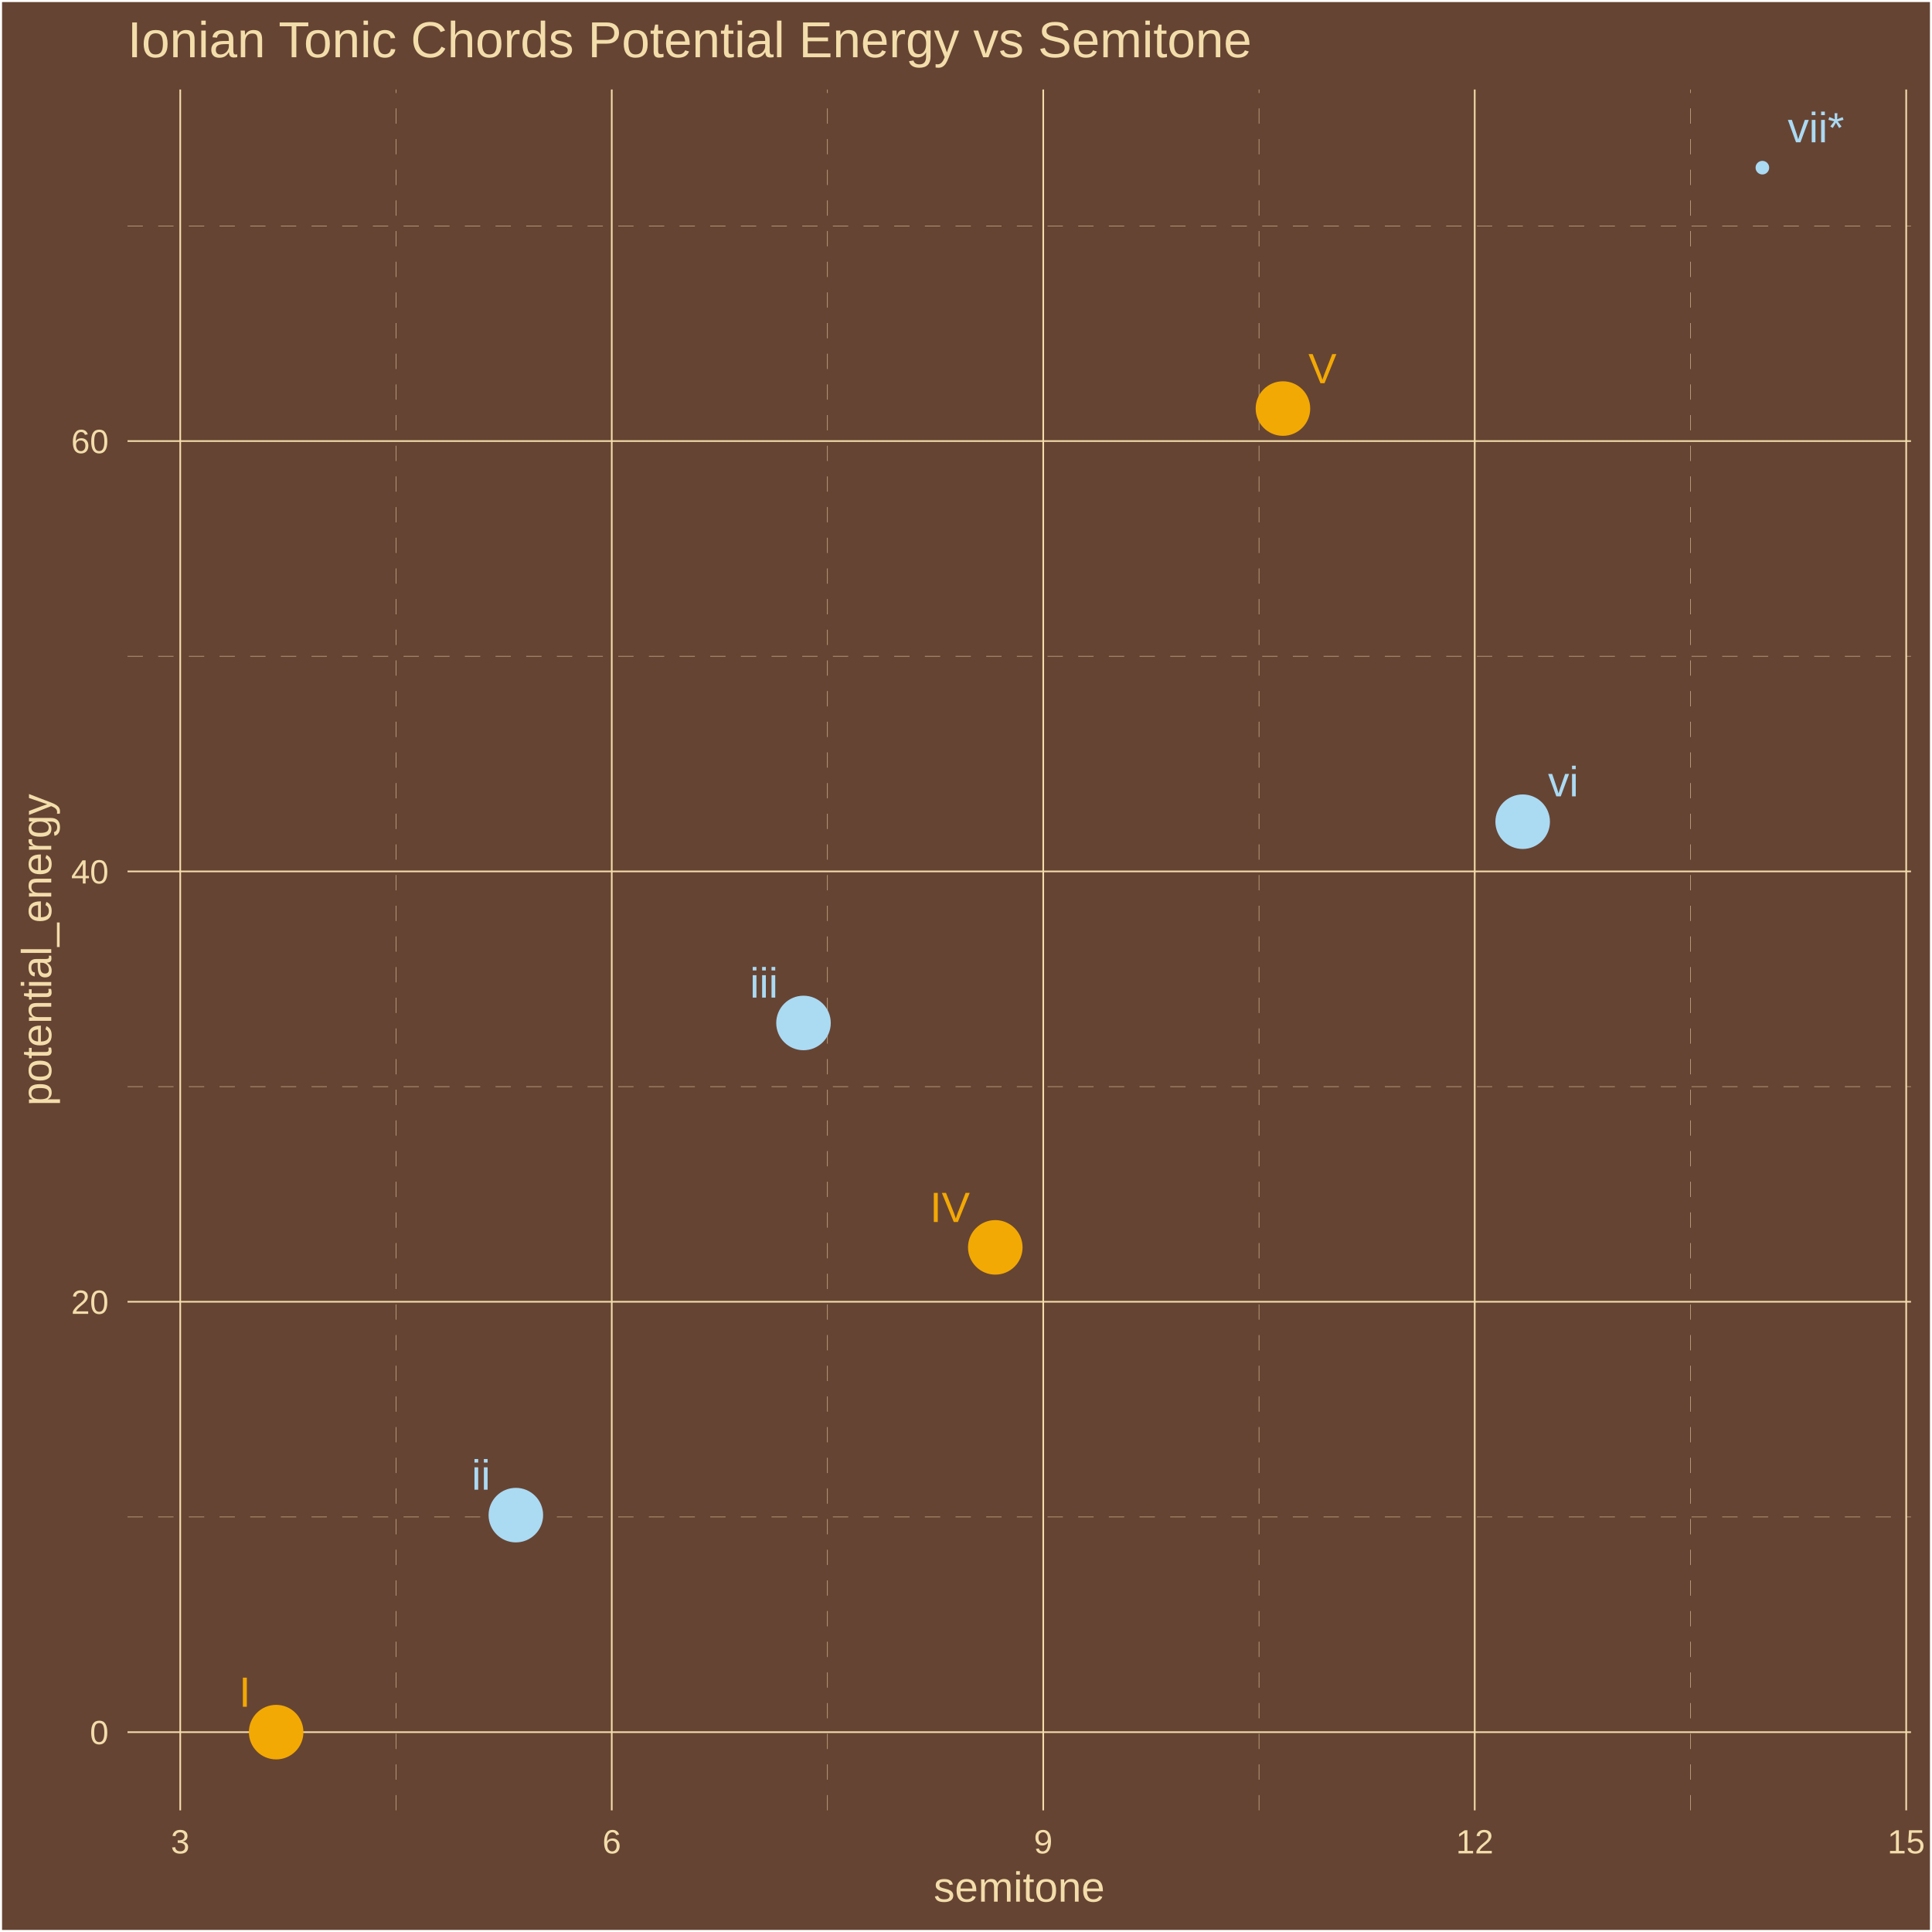
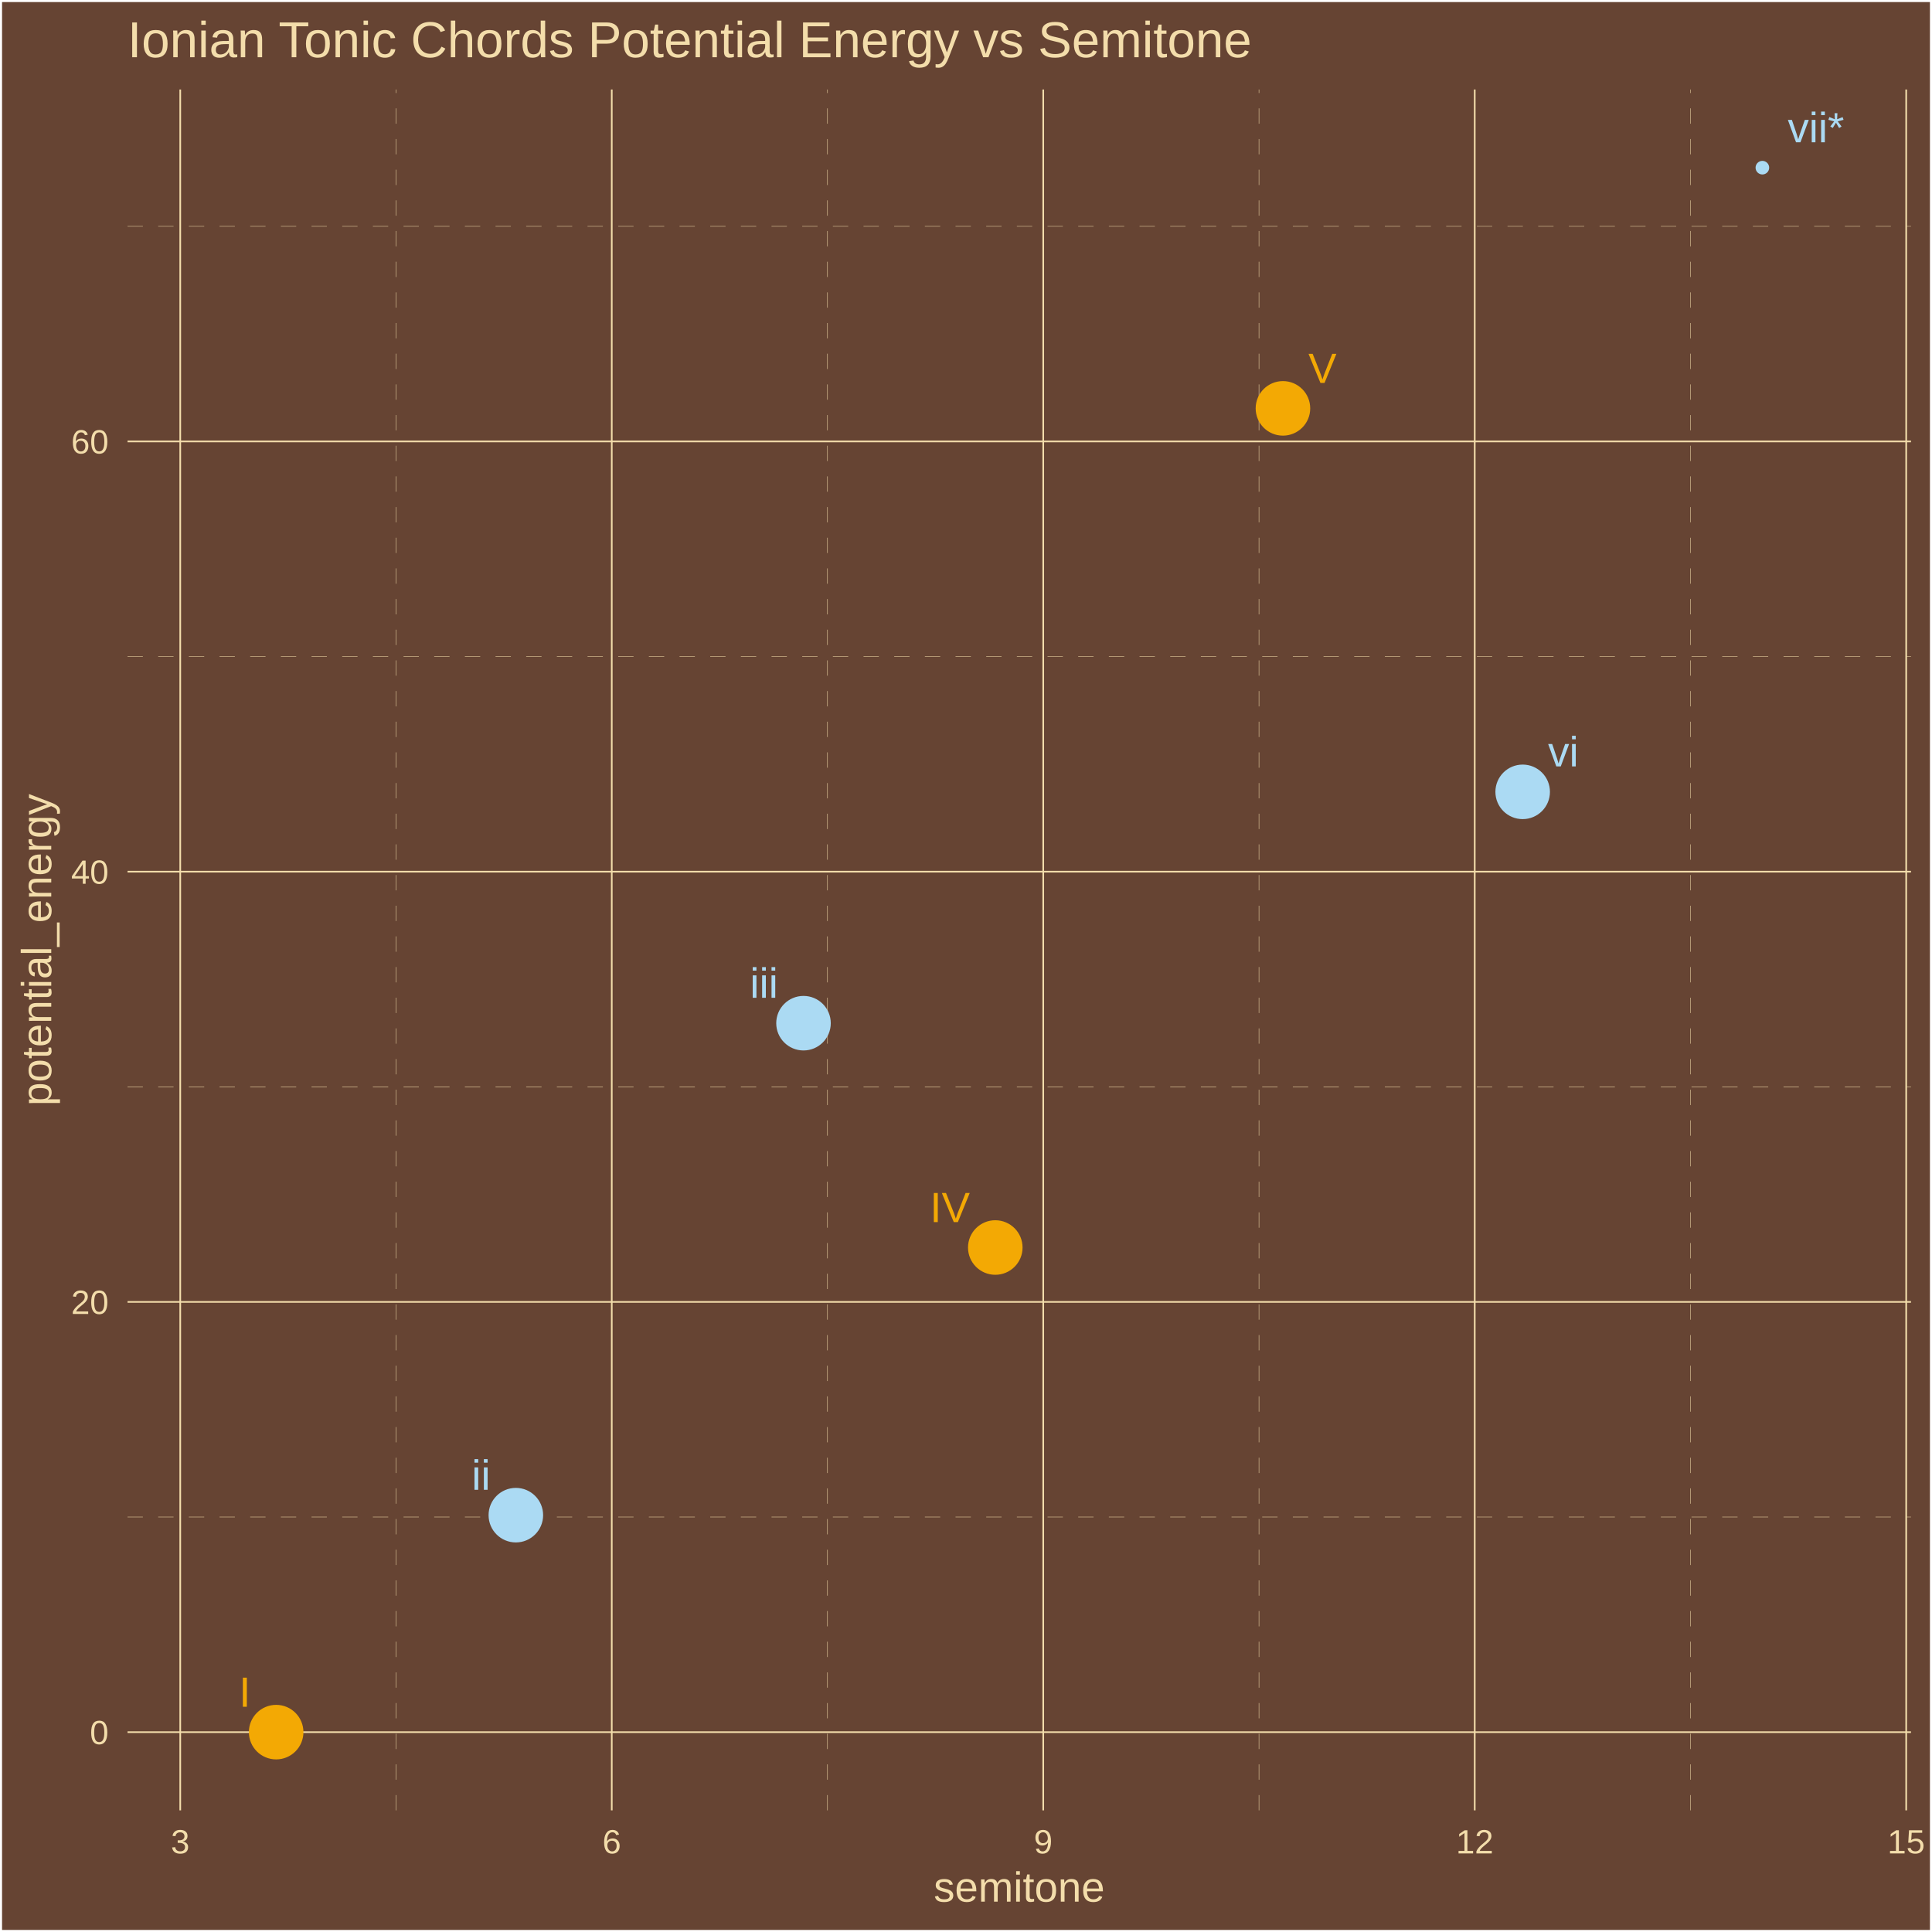
<svg xmlns="http://www.w3.org/2000/svg" class="svglite" width="504.00pt" height="504.00pt" viewBox="0 0 504.00 504.00">
  <defs>
    <style type="text/css">
    .svglite line, .svglite polyline, .svglite polygon, .svglite path, .svglite rect, .svglite circle {
      fill: none;
      stroke: #000000;
      stroke-linecap: round;
      stroke-linejoin: round;
      stroke-miterlimit: 10.00;
    }
    .svglite text {
      white-space: pre;
    }
  </style>
  </defs>
  <rect width="100%" height="100%" style="stroke: none; fill: #664433;" />
  <defs>
    <clipPath id="cpMC4wMHw1MDQuMDB8MC4wMHw1MDQuMDA=">
      <rect x="0.00" y="0.00" width="504.00" height="504.00" />
    </clipPath>
  </defs>
  <g clip-path="url(#cpMC4wMHw1MDQuMDB8MC4wMHw1MDQuMDA=)">
    <rect x="0.00" y="0" width="504.00" height="504.00" style="stroke-width: 1.07; stroke: #FFFFFF; fill: #664433;" />
  </g>
  <defs>
    <clipPath id="cpMzMuMjd8NDk4LjUyfDIzLjM0fDQ3Mi4yNw==">
      <rect x="33.27" y="23.34" width="465.25" height="448.93" />
    </clipPath>
  </defs>
  <g clip-path="url(#cpMzMuMjd8NDk4LjUyfDIzLjM0fDQ3Mi4yNw==)">
    <rect x="33.27" y="23.34" width="465.25" height="448.93" style="stroke-width: 1.07; stroke: none; fill: #664433;" />
-     <polyline points="33.27,395.73 498.52,395.73 " style="stroke-width: 0.11; stroke: #F3DDAB; stroke-dasharray: 4.00,4.00; stroke-linecap: butt;" />
-     <polyline points="33.27,283.46 498.52,283.46 " style="stroke-width: 0.11; stroke: #F3DDAB; stroke-dasharray: 4.00,4.00; stroke-linecap: butt;" />
-     <polyline points="33.27,171.19 498.52,171.19 " style="stroke-width: 0.11; stroke: #F3DDAB; stroke-dasharray: 4.00,4.00; stroke-linecap: butt;" />
-     <polyline points="33.27,58.93 498.52,58.93 " style="stroke-width: 0.11; stroke: #F3DDAB; stroke-dasharray: 4.00,4.00; stroke-linecap: butt;" />
+     <polyline points="33.27,395.74 498.52,395.74 " style="stroke-width: 0.11; stroke: #F3DDAB; stroke-dasharray: 4.00,4.00; stroke-linecap: butt;" />
+     <polyline points="33.27,283.51 498.52,283.51 " style="stroke-width: 0.11; stroke: #F3DDAB; stroke-dasharray: 4.00,4.00; stroke-linecap: butt;" />
+     <polyline points="33.27,171.27 498.52,171.27 " style="stroke-width: 0.11; stroke: #F3DDAB; stroke-dasharray: 4.00,4.00; stroke-linecap: butt;" />
+     <polyline points="33.27,59.04 498.52,59.04 " style="stroke-width: 0.11; stroke: #F3DDAB; stroke-dasharray: 4.00,4.00; stroke-linecap: butt;" />
    <polyline points="103.31,472.27 103.31,23.34 " style="stroke-width: 0.11; stroke: #F3DDAB; stroke-dasharray: 4.00,4.00; stroke-linecap: butt;" />
    <polyline points="215.87,472.27 215.87,23.34 " style="stroke-width: 0.11; stroke: #F3DDAB; stroke-dasharray: 4.00,4.00; stroke-linecap: butt;" />
    <polyline points="328.43,472.27 328.43,23.34 " style="stroke-width: 0.11; stroke: #F3DDAB; stroke-dasharray: 4.00,4.00; stroke-linecap: butt;" />
    <polyline points="440.99,472.27 440.99,23.34 " style="stroke-width: 0.11; stroke: #F3DDAB; stroke-dasharray: 4.00,4.00; stroke-linecap: butt;" />
    <polyline points="33.27,451.86 498.52,451.86 " style="stroke-width: 0.43; stroke: #F3DDAB; stroke-linecap: butt;" />
-     <polyline points="33.27,339.59 498.52,339.59 " style="stroke-width: 0.43; stroke: #F3DDAB; stroke-linecap: butt;" />
-     <polyline points="33.27,227.33 498.52,227.33 " style="stroke-width: 0.43; stroke: #F3DDAB; stroke-linecap: butt;" />
-     <polyline points="33.27,115.06 498.52,115.06 " style="stroke-width: 0.43; stroke: #F3DDAB; stroke-linecap: butt;" />
+     <polyline points="33.27,339.63 498.52,339.63 " style="stroke-width: 0.43; stroke: #F3DDAB; stroke-linecap: butt;" />
+     <polyline points="33.27,227.39 498.52,227.39 " style="stroke-width: 0.43; stroke: #F3DDAB; stroke-linecap: butt;" />
+     <polyline points="33.27,115.16 498.52,115.16 " style="stroke-width: 0.43; stroke: #F3DDAB; stroke-linecap: butt;" />
    <polyline points="47.02,472.27 47.02,23.34 " style="stroke-width: 0.43; stroke: #F3DDAB; stroke-linecap: butt;" />
    <polyline points="159.59,472.27 159.59,23.34 " style="stroke-width: 0.43; stroke: #F3DDAB; stroke-linecap: butt;" />
    <polyline points="272.15,472.27 272.15,23.34 " style="stroke-width: 0.43; stroke: #F3DDAB; stroke-linecap: butt;" />
    <polyline points="384.71,472.27 384.71,23.34 " style="stroke-width: 0.43; stroke: #F3DDAB; stroke-linecap: butt;" />
    <polyline points="497.27,472.27 497.27,23.34 " style="stroke-width: 0.43; stroke: #F3DDAB; stroke-linecap: butt;" />
    <circle cx="72.04" cy="451.86" r="6.76" style="stroke-width: 0.71; stroke: #F3A904; fill: #F3A904;" />
-     <circle cx="134.57" cy="395.25" r="6.76" style="stroke-width: 0.71; stroke: #ABDAF3; fill: #ABDAF3;" />
-     <circle cx="209.61" cy="266.86" r="6.76" style="stroke-width: 0.71; stroke: #ABDAF3; fill: #ABDAF3;" />
-     <circle cx="259.64" cy="325.40" r="6.76" style="stroke-width: 0.71; stroke: #F3A904; fill: #F3A904;" />
-     <circle cx="334.68" cy="106.58" r="6.76" style="stroke-width: 0.71; stroke: #F3A904; fill: #F3A904;" />
-     <circle cx="397.22" cy="214.36" r="6.76" style="stroke-width: 0.71; stroke: #ABDAF3; fill: #ABDAF3;" />
+     <circle cx="134.57" cy="395.26" r="6.76" style="stroke-width: 0.71; stroke: #ABDAF3; fill: #ABDAF3;" />
+     <circle cx="209.61" cy="266.92" r="6.76" style="stroke-width: 0.71; stroke: #ABDAF3; fill: #ABDAF3;" />
+     <circle cx="259.64" cy="325.44" r="6.76" style="stroke-width: 0.71; stroke: #F3A904; fill: #F3A904;" />
+     <circle cx="334.68" cy="106.53" r="6.76" style="stroke-width: 0.71; stroke: #F3A904; fill: #F3A904;" />
+     <circle cx="397.22" cy="206.57" r="6.76" style="stroke-width: 0.71; stroke: #ABDAF3; fill: #ABDAF3;" />
    <circle cx="459.75" cy="43.74" r="1.42" style="stroke-width: 0.71; stroke: #ABDAF3; fill: #ABDAF3;" />
    <polygon points="56.73,451.86 69.88,451.86 69.79,451.86 70.14,451.84 70.48,451.77 70.80,451.65 71.11,451.48 71.37,451.26 71.61,451.00 71.79,450.70 71.93,450.38 72.01,450.05 72.04,449.70 72.04,449.70 72.04,431.71 72.04,431.71 72.01,431.36 71.93,431.02 71.79,430.70 71.61,430.41 71.37,430.15 71.11,429.93 70.80,429.76 70.48,429.63 70.14,429.56 69.88,429.55 56.73,429.55 56.99,429.56 56.64,429.55 56.30,429.59 55.97,429.69 55.65,429.84 55.37,430.03 55.11,430.28 54.91,430.55 54.74,430.86 54.63,431.19 54.58,431.53 54.57,431.71 54.57,449.70 54.58,449.53 54.58,449.87 54.63,450.22 54.74,450.55 54.91,450.85 55.11,451.13 55.37,451.37 55.65,451.57 55.97,451.72 56.30,451.82 56.64,451.86 " style="stroke-width: nan; stroke: none;" />
    <text x="65.41" y="445.24" text-anchor="end" style="font-size: 11.04px;fill: #F3A904; font-family: &quot;Arial&quot;;" textLength="3.07px" lengthAdjust="spacingAndGlyphs">I</text>
-     <polygon points="117.44,395.25 132.41,395.25 132.33,395.25 132.67,395.23 133.01,395.16 133.34,395.04 133.64,394.86 133.91,394.64 134.14,394.38 134.33,394.09 134.46,393.77 134.54,393.43 134.57,393.09 134.57,393.09 134.57,375.09 134.57,375.09 134.54,374.75 134.46,374.41 134.33,374.09 134.14,373.80 133.91,373.54 133.64,373.32 133.34,373.14 133.01,373.02 132.67,372.95 132.41,372.93 117.44,372.93 117.70,372.95 117.35,372.94 117.00,372.98 116.67,373.07 116.36,373.22 116.07,373.42 115.82,373.66 115.61,373.94 115.45,374.25 115.34,374.58 115.28,374.92 115.28,375.09 115.28,393.09 115.28,392.91 115.28,393.26 115.34,393.60 115.45,393.93 115.61,394.24 115.82,394.52 116.07,394.76 116.36,394.96 116.67,395.11 117.00,395.20 117.35,395.25 " style="stroke-width: nan; stroke: none;" />
-     <text x="127.95" y="388.62" text-anchor="end" style="font-size: 11.04px;fill: #ABDAF3; font-family: &quot;Arial&quot;;" textLength="4.90px" lengthAdjust="spacingAndGlyphs">ii</text>
-     <polygon points="190.03,266.86 207.45,266.86 207.37,266.86 207.71,266.85 208.05,266.78 208.38,266.66 208.68,266.48 208.95,266.26 209.18,266.00 209.37,265.71 209.50,265.39 209.59,265.05 209.61,264.70 209.61,264.70 209.61,246.71 209.61,246.71 209.59,246.36 209.50,246.03 209.37,245.71 209.18,245.41 208.95,245.15 208.68,244.93 208.38,244.76 208.05,244.64 207.71,244.57 207.45,244.55 190.03,244.55 190.29,244.57 189.94,244.55 189.60,244.59 189.26,244.69 188.95,244.84 188.66,245.04 188.41,245.28 188.20,245.56 188.04,245.86 187.93,246.19 187.88,246.54 187.87,246.71 187.87,264.70 187.88,264.53 187.88,264.88 187.93,265.22 188.04,265.55 188.20,265.86 188.41,266.14 188.66,266.38 188.95,266.57 189.26,266.72 189.60,266.82 189.94,266.86 " style="stroke-width: nan; stroke: none;" />
-     <text x="202.99" y="260.24" text-anchor="end" style="font-size: 11.04px;fill: #ABDAF3; font-family: &quot;Arial&quot;;" textLength="7.34px" lengthAdjust="spacingAndGlyphs">iii</text>
-     <polygon points="236.98,325.40 257.48,325.40 257.39,325.40 257.74,325.38 258.08,325.31 258.41,325.19 258.71,325.02 258.98,324.80 259.21,324.54 259.39,324.24 259.53,323.92 259.61,323.59 259.64,323.24 259.64,323.24 259.64,305.25 259.64,305.25 259.61,304.90 259.53,304.56 259.39,304.24 259.21,303.95 258.98,303.69 258.71,303.47 258.41,303.29 258.08,303.17 257.74,303.10 257.48,303.09 236.98,303.09 237.24,303.10 236.89,303.09 236.54,303.13 236.21,303.23 235.90,303.38 235.61,303.57 235.36,303.81 235.15,304.09 234.99,304.40 234.88,304.73 234.82,305.07 234.82,305.25 234.82,323.24 234.82,323.07 234.82,323.41 234.88,323.76 234.99,324.09 235.15,324.39 235.36,324.67 235.61,324.91 235.90,325.11 236.21,325.26 236.54,325.36 236.89,325.40 " style="stroke-width: nan; stroke: none;" />
-     <text x="253.02" y="318.78" text-anchor="end" style="font-size: 11.04px;fill: #F3A904; font-family: &quot;Arial&quot;;" textLength="10.43px" lengthAdjust="spacingAndGlyphs">IV</text>
-     <polygon points="336.84,106.58 354.28,106.58 354.19,106.58 354.54,106.57 354.88,106.50 355.21,106.37 355.51,106.20 355.78,105.98 356.01,105.72 356.19,105.43 356.33,105.11 356.41,104.77 356.44,104.42 356.44,104.42 356.44,86.43 356.44,86.43 356.41,86.08 356.33,85.74 356.19,85.42 356.01,85.13 355.78,84.87 355.51,84.65 355.21,84.48 354.88,84.35 354.54,84.28 354.28,84.27 336.84,84.27 337.10,84.28 336.75,84.27 336.41,84.31 336.08,84.41 335.76,84.56 335.48,84.76 335.22,85.00 335.02,85.27 334.85,85.58 334.74,85.91 334.69,86.25 334.68,86.43 334.68,104.42 334.69,104.25 334.69,104.60 334.74,104.94 334.85,105.27 335.02,105.58 335.22,105.85 335.48,106.09 335.76,106.29 336.08,106.44 336.41,106.54 336.75,106.58 " style="stroke-width: nan; stroke: none;" />
-     <text x="341.31" y="99.96" style="font-size: 11.04px;fill: #F3A904; font-family: &quot;Arial&quot;;" textLength="7.36px" lengthAdjust="spacingAndGlyphs">V</text>
-     <polygon points="399.38,214.36 417.42,214.36 417.33,214.36 417.68,214.35 418.02,214.28 418.34,214.16 418.65,213.98 418.91,213.76 419.15,213.50 419.33,213.21 419.47,212.89 419.55,212.55 419.58,212.20 419.58,212.20 419.58,194.21 419.58,194.21 419.55,193.86 419.47,193.53 419.33,193.21 419.15,192.91 418.91,192.65 418.65,192.43 418.34,192.26 418.02,192.14 417.68,192.07 417.42,192.05 399.38,192.05 399.64,192.07 399.29,192.05 398.94,192.09 398.61,192.19 398.30,192.34 398.01,192.54 397.76,192.78 397.55,193.06 397.39,193.36 397.28,193.69 397.22,194.04 397.22,194.21 397.22,212.20 397.22,212.03 397.22,212.38 397.28,212.72 397.39,213.05 397.55,213.36 397.76,213.64 398.01,213.88 398.30,214.07 398.61,214.22 398.94,214.32 399.29,214.36 " style="stroke-width: nan; stroke: none;" />
-     <text x="403.84" y="207.74" style="font-size: 11.04px;fill: #ABDAF3; font-family: &quot;Arial&quot;;" textLength="7.96px" lengthAdjust="spacingAndGlyphs">vi</text>
+     <polygon points="117.44,395.26 132.41,395.26 132.33,395.26 132.67,395.25 133.01,395.18 133.34,395.05 133.64,394.88 133.91,394.66 134.14,394.40 134.33,394.11 134.46,393.79 134.54,393.45 134.57,393.10 134.57,393.10 134.57,375.11 134.57,375.11 134.54,374.76 134.46,374.43 134.33,374.11 134.14,373.81 133.91,373.55 133.64,373.33 133.34,373.16 133.01,373.04 132.67,372.97 132.41,372.95 117.44,372.95 117.70,372.97 117.35,372.95 117.00,372.99 116.67,373.09 116.36,373.24 116.07,373.44 115.82,373.68 115.61,373.96 115.45,374.26 115.34,374.59 115.28,374.94 115.28,375.11 115.28,393.10 115.28,392.93 115.28,393.28 115.34,393.62 115.45,393.95 115.61,394.26 115.82,394.54 116.07,394.78 116.36,394.97 116.67,395.12 117.00,395.22 117.35,395.26 " style="stroke-width: nan; stroke: none;" />
+     <text x="127.95" y="388.64" text-anchor="end" style="font-size: 11.04px;fill: #ABDAF3; font-family: &quot;Arial&quot;;" textLength="4.90px" lengthAdjust="spacingAndGlyphs">ii</text>
+     <polygon points="190.03,266.92 207.45,266.92 207.37,266.91 207.71,266.90 208.05,266.83 208.38,266.71 208.68,266.53 208.95,266.31 209.18,266.05 209.37,265.76 209.50,265.44 209.59,265.10 209.61,264.76 209.61,264.76 209.61,246.76 209.61,246.76 209.59,246.42 209.50,246.08 209.37,245.76 209.18,245.47 208.95,245.21 208.68,244.99 208.38,244.81 208.05,244.69 207.71,244.62 207.45,244.60 190.03,244.60 190.29,244.62 189.94,244.61 189.60,244.65 189.26,244.74 188.95,244.89 188.66,245.09 188.41,245.33 188.20,245.61 188.04,245.92 187.93,246.25 187.88,246.59 187.87,246.76 187.87,264.76 187.88,264.58 187.88,264.93 187.93,265.27 188.04,265.60 188.20,265.91 188.41,266.19 188.66,266.43 188.95,266.63 189.26,266.78 189.60,266.87 189.94,266.91 " style="stroke-width: nan; stroke: none;" />
+     <text x="202.99" y="260.29" text-anchor="end" style="font-size: 11.04px;fill: #ABDAF3; font-family: &quot;Arial&quot;;" textLength="7.34px" lengthAdjust="spacingAndGlyphs">iii</text>
+     <polygon points="236.98,325.44 257.48,325.44 257.39,325.43 257.74,325.42 258.08,325.35 258.41,325.23 258.71,325.05 258.98,324.83 259.21,324.57 259.39,324.28 259.53,323.96 259.61,323.62 259.64,323.28 259.64,323.28 259.64,305.28 259.64,305.28 259.61,304.94 259.53,304.60 259.39,304.28 259.21,303.98 258.98,303.72 258.71,303.50 258.41,303.33 258.08,303.21 257.74,303.14 257.48,303.12 236.98,303.12 237.24,303.14 236.89,303.12 236.54,303.17 236.21,303.26 235.90,303.41 235.61,303.61 235.36,303.85 235.15,304.13 234.99,304.44 234.88,304.77 234.82,305.11 234.82,305.28 234.82,323.28 234.82,323.10 234.82,323.45 234.88,323.79 234.99,324.12 235.15,324.43 235.36,324.71 235.61,324.95 235.90,325.15 236.21,325.29 236.54,325.39 236.89,325.43 " style="stroke-width: nan; stroke: none;" />
+     <text x="253.02" y="318.81" text-anchor="end" style="font-size: 11.04px;fill: #F3A904; font-family: &quot;Arial&quot;;" textLength="10.43px" lengthAdjust="spacingAndGlyphs">IV</text>
+     <polygon points="336.84,106.53 354.28,106.53 354.19,106.52 354.54,106.51 354.88,106.44 355.21,106.32 355.51,106.14 355.78,105.92 356.01,105.66 356.19,105.37 356.33,105.05 356.41,104.71 356.44,104.37 356.44,104.37 356.44,86.37 356.44,86.37 356.41,86.03 356.33,85.69 356.19,85.37 356.01,85.07 355.78,84.81 355.51,84.59 355.21,84.42 354.88,84.30 354.54,84.23 354.28,84.21 336.84,84.21 337.10,84.23 336.75,84.21 336.41,84.26 336.08,84.35 335.76,84.50 335.48,84.70 335.22,84.94 335.02,85.22 334.85,85.53 334.74,85.86 334.69,86.20 334.68,86.37 334.68,104.37 334.69,104.19 334.69,104.54 334.74,104.88 334.85,105.21 335.02,105.52 335.22,105.80 335.48,106.04 335.76,106.24 336.08,106.38 336.41,106.48 336.75,106.52 " style="stroke-width: nan; stroke: none;" />
+     <text x="341.31" y="99.90" style="font-size: 11.04px;fill: #F3A904; font-family: &quot;Arial&quot;;" textLength="7.36px" lengthAdjust="spacingAndGlyphs">V</text>
+     <polygon points="399.38,206.57 417.42,206.57 417.33,206.56 417.68,206.55 418.02,206.48 418.34,206.36 418.65,206.18 418.91,205.96 419.15,205.70 419.33,205.41 419.47,205.09 419.55,204.75 419.58,204.41 419.58,204.41 419.58,186.41 419.58,186.41 419.55,186.07 419.47,185.73 419.33,185.41 419.15,185.12 418.91,184.86 418.65,184.64 418.34,184.46 418.02,184.34 417.68,184.27 417.42,184.25 399.38,184.25 399.64,184.27 399.29,184.26 398.94,184.30 398.61,184.39 398.30,184.54 398.01,184.74 397.76,184.98 397.55,185.26 397.39,185.57 397.28,185.90 397.22,186.24 397.22,186.41 397.22,204.41 397.22,204.23 397.22,204.58 397.28,204.92 397.39,205.25 397.55,205.56 397.76,205.84 398.01,206.08 398.30,206.28 398.61,206.43 398.94,206.52 399.29,206.56 " style="stroke-width: nan; stroke: none;" />
+     <text x="403.84" y="199.94" style="font-size: 11.04px;fill: #ABDAF3; font-family: &quot;Arial&quot;;" textLength="7.96px" lengthAdjust="spacingAndGlyphs">vi</text>
    <polygon points="461.91,43.74 486.69,43.74 486.60,43.74 486.95,43.73 487.29,43.66 487.62,43.53 487.92,43.36 488.19,43.14 488.42,42.88 488.60,42.59 488.74,42.27 488.82,41.93 488.85,41.58 488.85,41.58 488.85,23.59 488.85,23.59 488.82,23.24 488.74,22.90 488.60,22.59 488.42,22.29 488.19,22.03 487.92,21.81 487.62,21.64 487.29,21.51 486.95,21.44 486.69,21.43 461.91,21.43 462.17,21.44 461.82,21.43 461.48,21.47 461.14,21.57 460.83,21.72 460.54,21.92 460.29,22.16 460.08,22.43 459.92,22.74 459.81,23.07 459.76,23.42 459.75,23.59 459.75,41.58 459.76,41.41 459.76,41.76 459.81,42.10 459.92,42.43 460.08,42.74 460.29,43.01 460.54,43.25 460.83,43.45 461.14,43.60 461.48,43.70 461.82,43.74 " style="stroke-width: nan; stroke: none;" />
    <text x="466.37" y="37.12" style="font-size: 11.04px;fill: #ABDAF3; font-family: &quot;Arial&quot;;" textLength="14.70px" lengthAdjust="spacingAndGlyphs">vii*</text>
  </g>
  <g clip-path="url(#cpMC4wMHw1MDQuMDB8MC4wMHw1MDQuMDA=)">
    <text x="28.34" y="455.01" text-anchor="end" style="font-size: 8.80px;fill: #F3DDAB; font-family: &quot;Arial&quot;;" textLength="4.90px" lengthAdjust="spacingAndGlyphs">0</text>
-     <text x="28.34" y="342.75" text-anchor="end" style="font-size: 8.80px;fill: #F3DDAB; font-family: &quot;Arial&quot;;" textLength="9.79px" lengthAdjust="spacingAndGlyphs">20</text>
-     <text x="28.34" y="230.48" text-anchor="end" style="font-size: 8.80px;fill: #F3DDAB; font-family: &quot;Arial&quot;;" textLength="9.79px" lengthAdjust="spacingAndGlyphs">40</text>
-     <text x="28.34" y="118.22" text-anchor="end" style="font-size: 8.80px;fill: #F3DDAB; font-family: &quot;Arial&quot;;" textLength="9.79px" lengthAdjust="spacingAndGlyphs">60</text>
+     <text x="28.34" y="342.78" text-anchor="end" style="font-size: 8.80px;fill: #F3DDAB; font-family: &quot;Arial&quot;;" textLength="9.79px" lengthAdjust="spacingAndGlyphs">20</text>
+     <text x="28.34" y="230.55" text-anchor="end" style="font-size: 8.80px;fill: #F3DDAB; font-family: &quot;Arial&quot;;" textLength="9.79px" lengthAdjust="spacingAndGlyphs">40</text>
+     <text x="28.34" y="118.31" text-anchor="end" style="font-size: 8.80px;fill: #F3DDAB; font-family: &quot;Arial&quot;;" textLength="9.79px" lengthAdjust="spacingAndGlyphs">60</text>
    <text x="47.02" y="483.50" text-anchor="middle" style="font-size: 8.80px;fill: #F3DDAB; font-family: &quot;Arial&quot;;" textLength="4.90px" lengthAdjust="spacingAndGlyphs">3</text>
    <text x="159.59" y="483.50" text-anchor="middle" style="font-size: 8.80px;fill: #F3DDAB; font-family: &quot;Arial&quot;;" textLength="4.90px" lengthAdjust="spacingAndGlyphs">6</text>
    <text x="272.15" y="483.50" text-anchor="middle" style="font-size: 8.80px;fill: #F3DDAB; font-family: &quot;Arial&quot;;" textLength="4.90px" lengthAdjust="spacingAndGlyphs">9</text>
    <text x="384.71" y="483.50" text-anchor="middle" style="font-size: 8.80px;fill: #F3DDAB; font-family: &quot;Arial&quot;;" textLength="9.79px" lengthAdjust="spacingAndGlyphs">12</text>
    <text x="497.27" y="483.50" text-anchor="middle" style="font-size: 8.80px;fill: #F3DDAB; font-family: &quot;Arial&quot;;" textLength="9.79px" lengthAdjust="spacingAndGlyphs">15</text>
    <text x="265.89" y="496.09" text-anchor="middle" style="font-size: 11.00px;fill: #F3DDAB; font-family: &quot;Arial&quot;;" textLength="44.64px" lengthAdjust="spacingAndGlyphs">semitone</text>
    <text transform="translate(13.37,247.80) rotate(-90)" text-anchor="middle" style="font-size: 11.00px;fill: #F3DDAB; font-family: &quot;Arial&quot;;" textLength="81.35px" lengthAdjust="spacingAndGlyphs">potential_energy</text>
    <text x="33.27" y="14.94" style="font-size: 13.20px;fill: #F3DDAB; font-family: &quot;Arial&quot;;" textLength="294.76px" lengthAdjust="spacingAndGlyphs">Ionian Tonic Chords Potential Energy vs Semitone</text>
  </g>
</svg>
